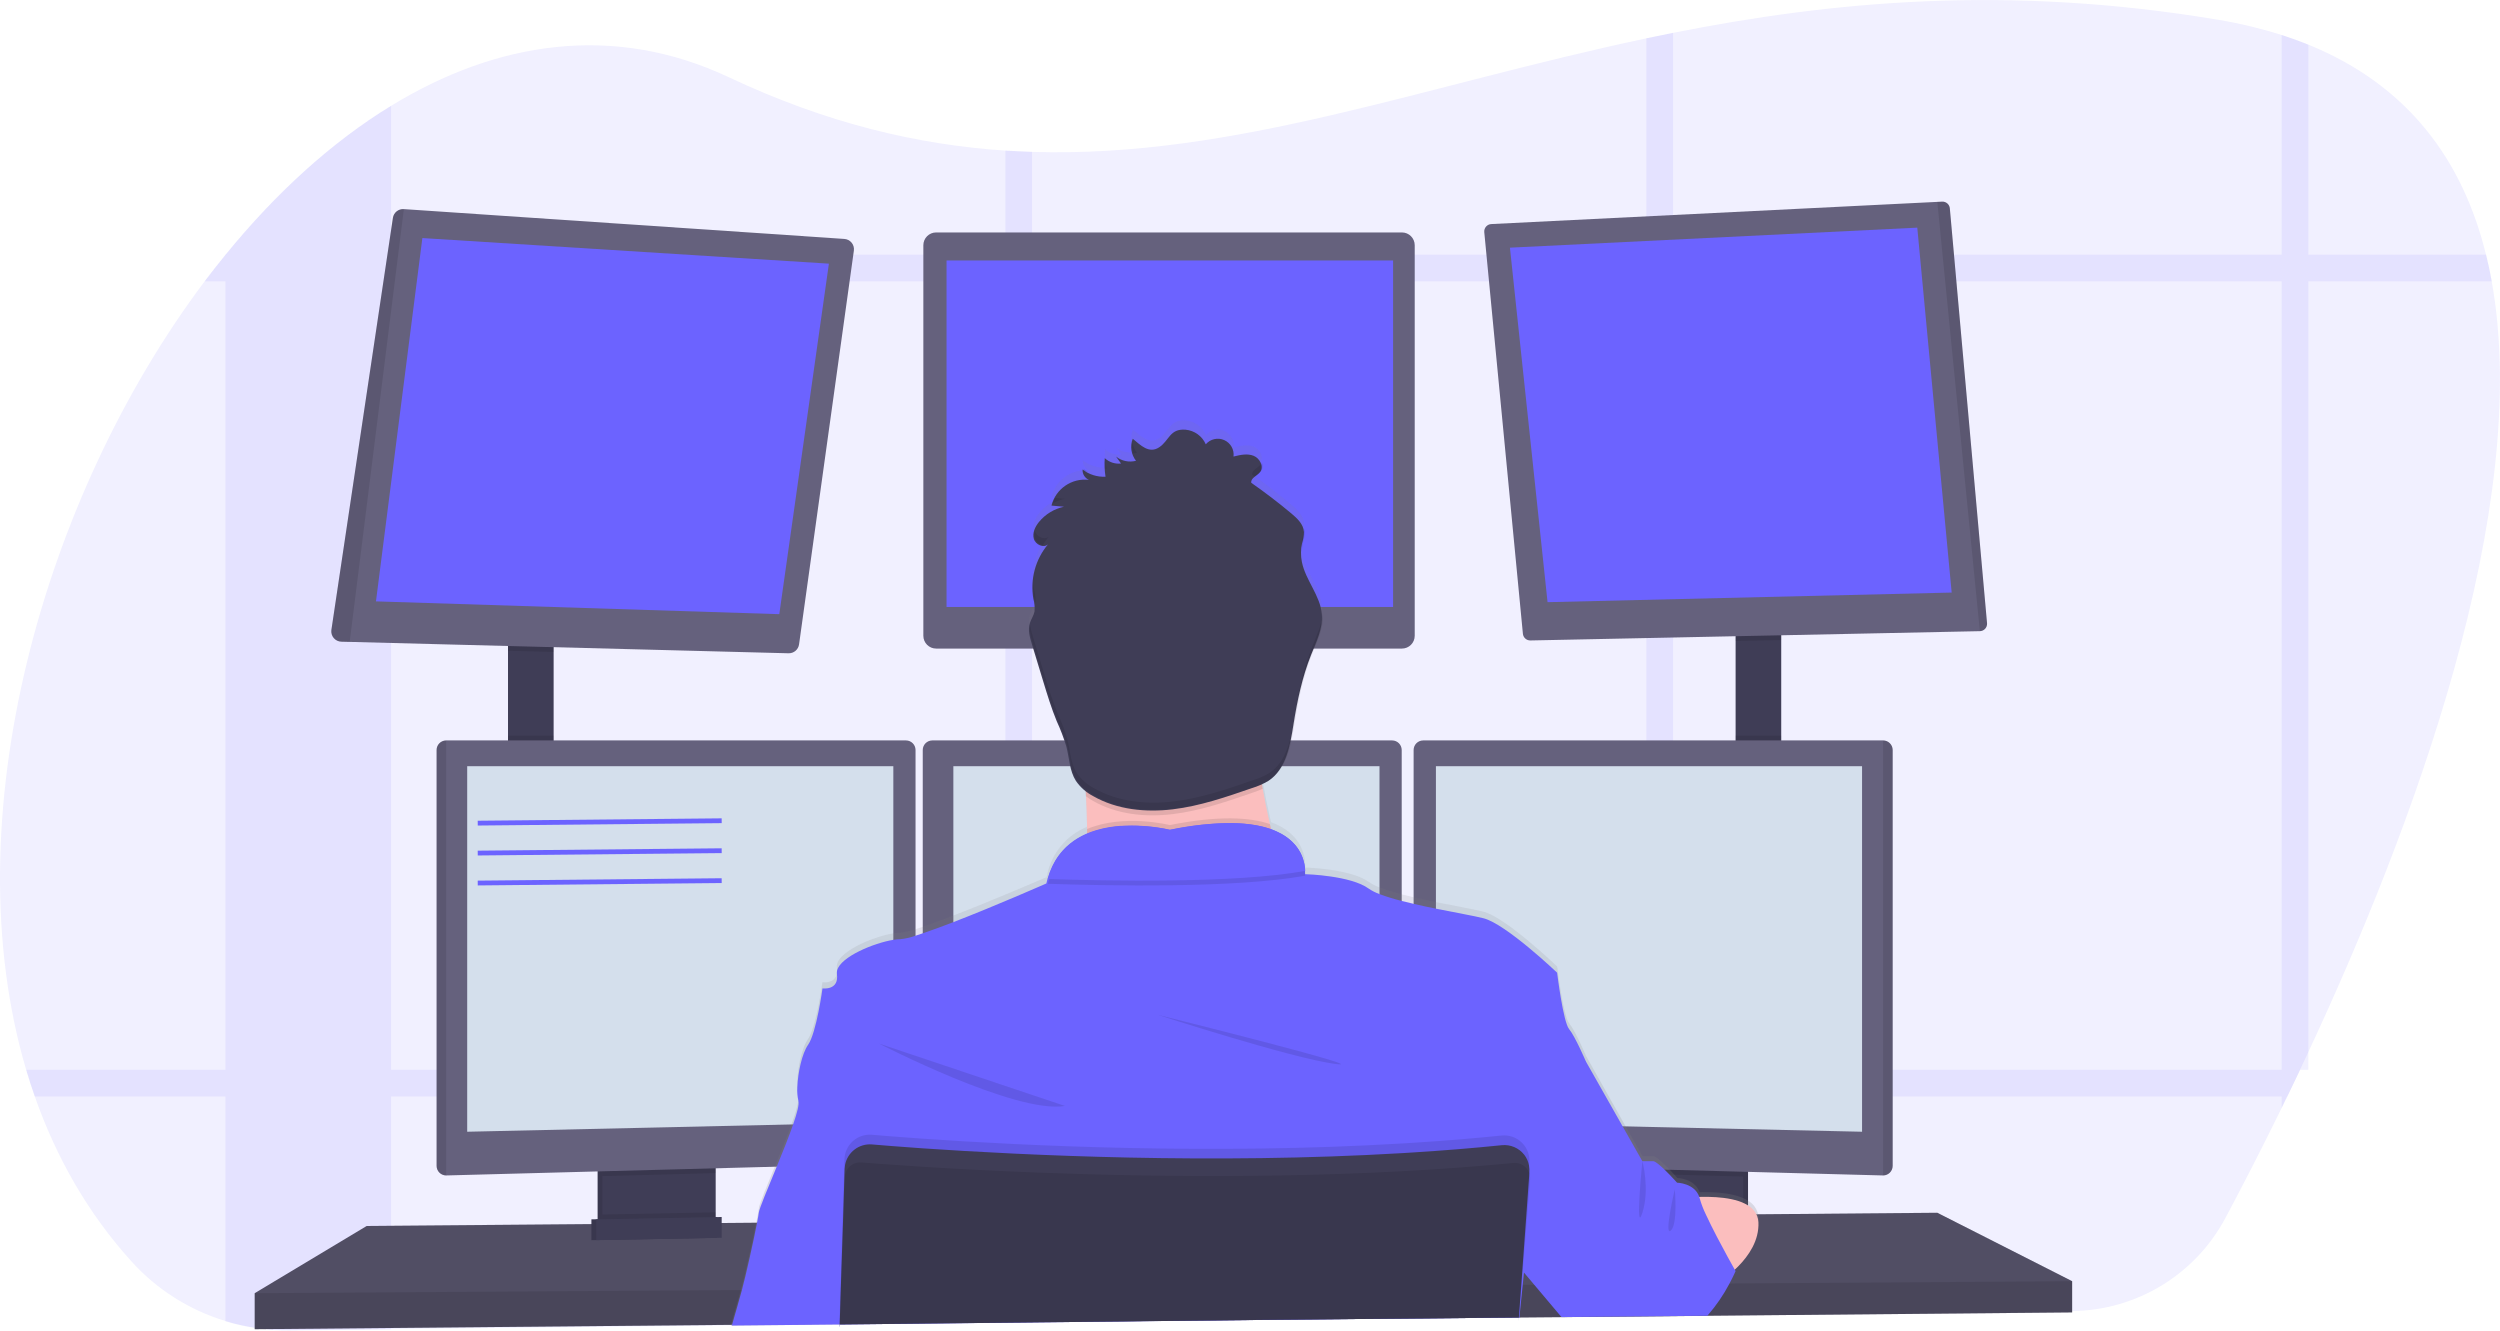
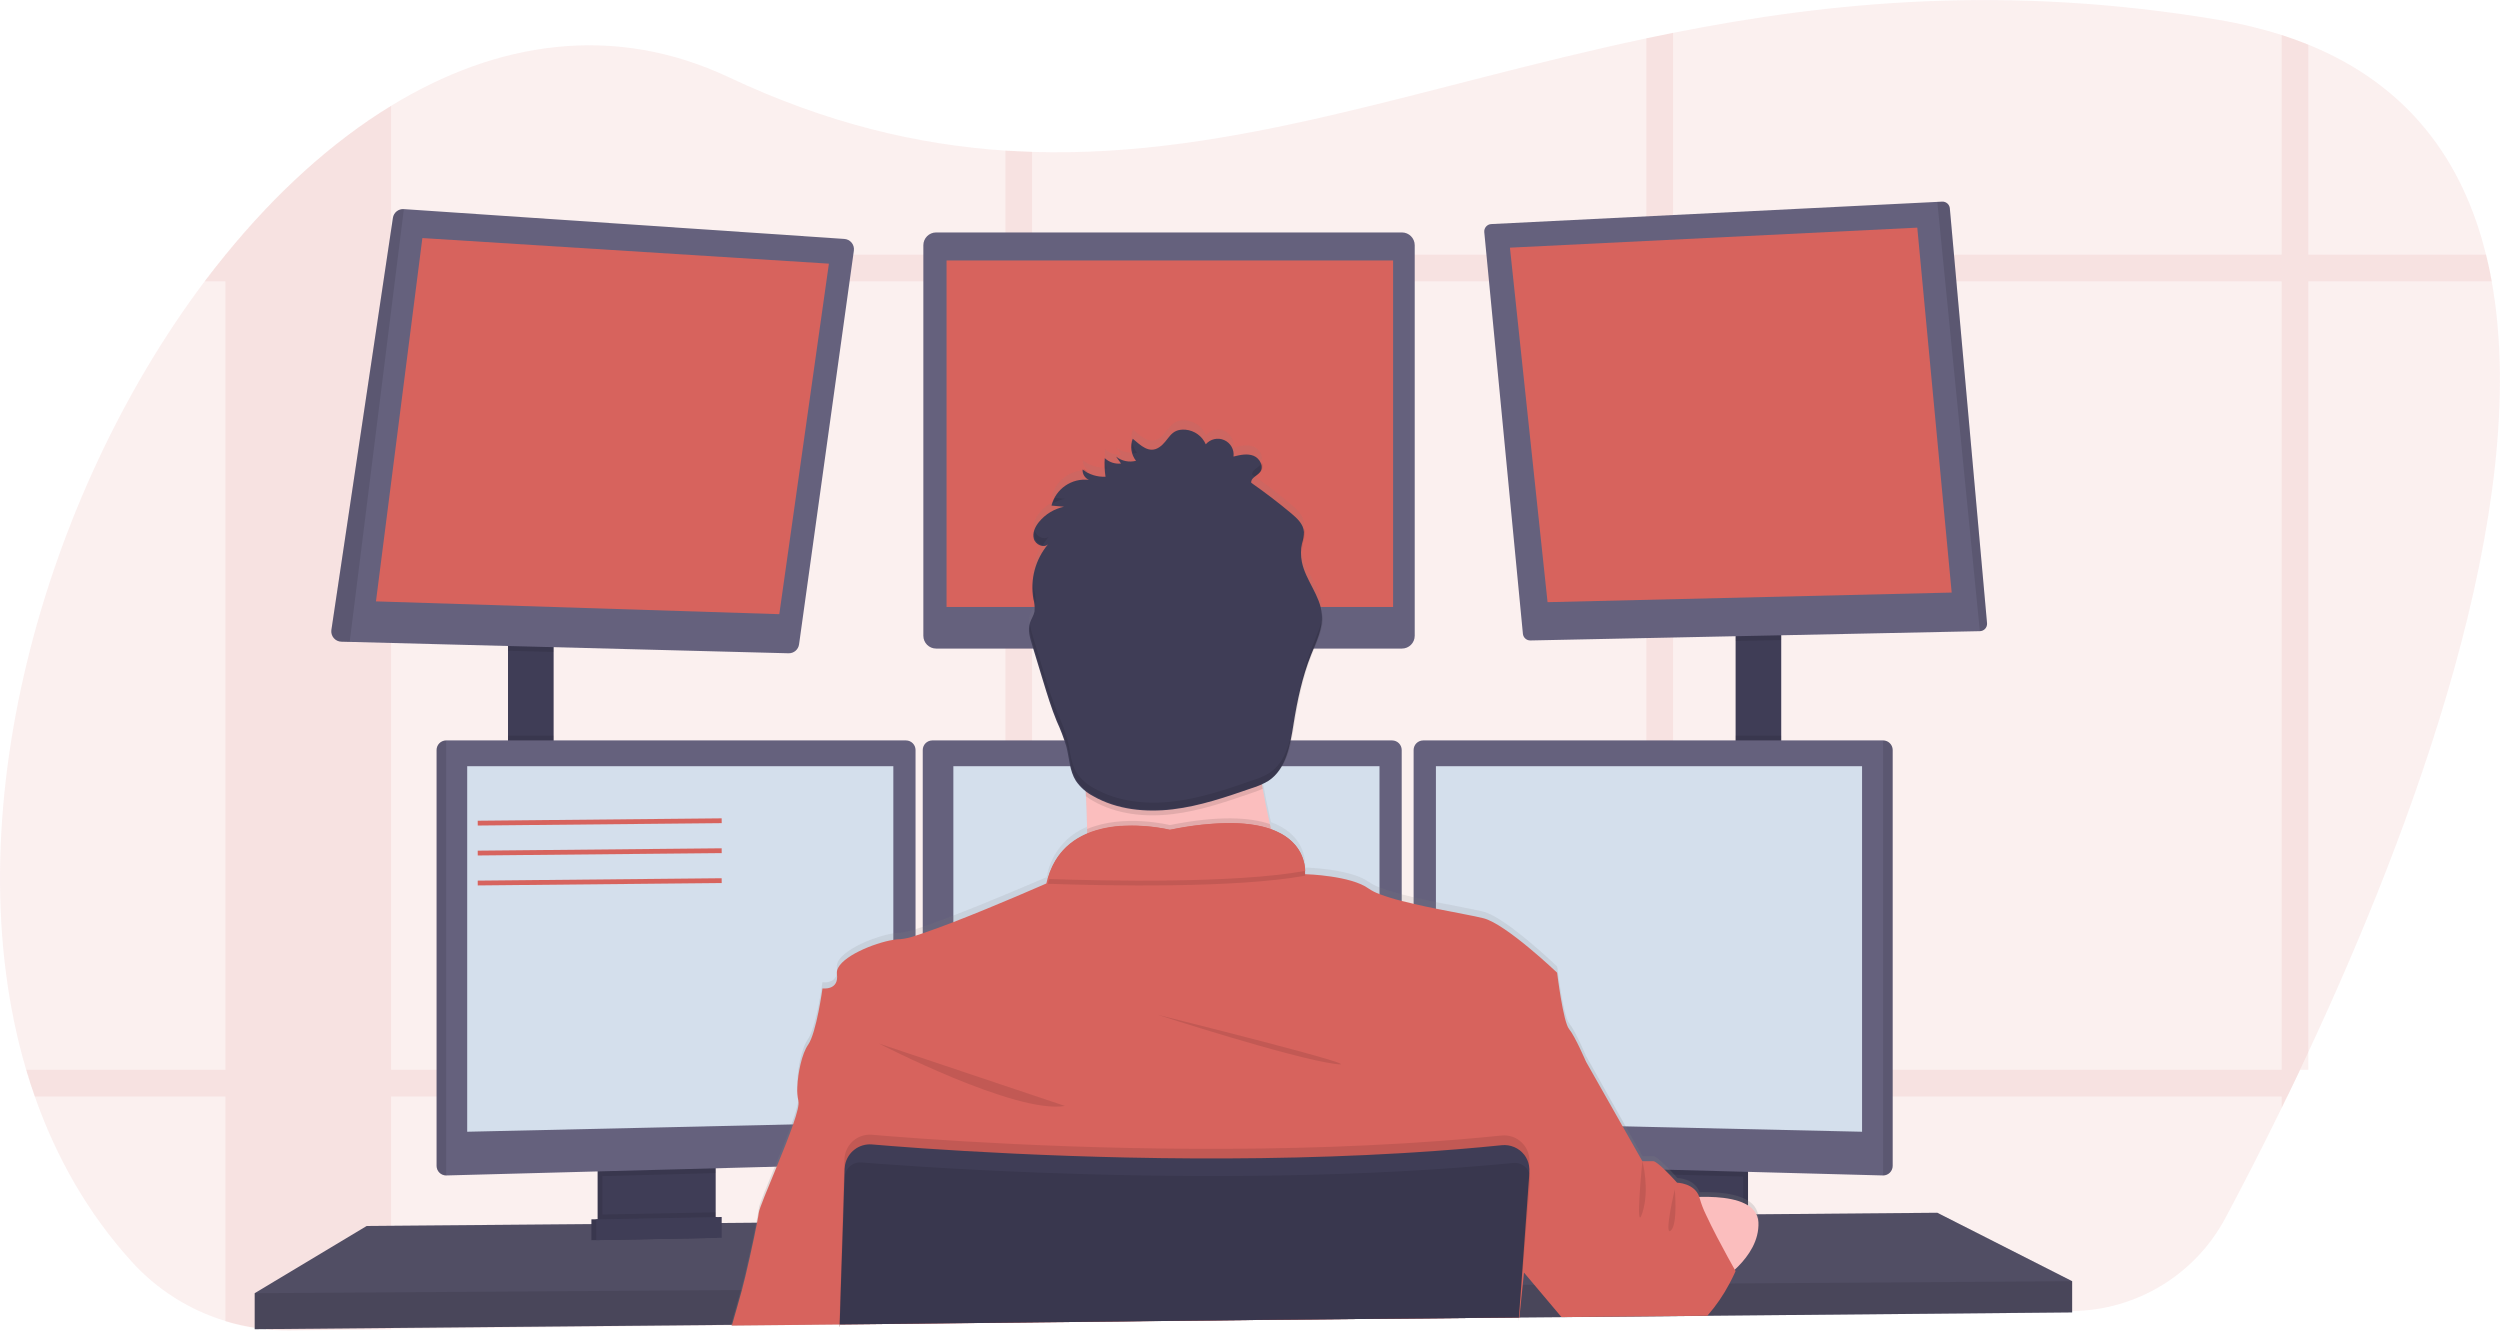
<svg xmlns="http://www.w3.org/2000/svg" id="59725d3d-bdd8-4af0-9b66-49b8d09410bc" data-name="Layer 1" width="1041.32" height="554.17" viewBox="0 0 1041.32 554.17">
  <defs>
    <linearGradient id="dff037aa-d578-4bab-81e7-399360663117" x1="597.75" y1="725.44" x2="597.75" y2="347.69" gradientUnits="userSpaceOnUse">
      <stop offset="0" stop-color="gray" stop-opacity="0.25" />
      <stop offset="0.54" stop-color="gray" stop-opacity="0.12" />
      <stop offset="1" stop-color="gray" stop-opacity="0.1" />
    </linearGradient>
  </defs>
-   <path d="M1040.82,611.12q-1.74,3.75-3.47,7.4-2.7,5.67-5.33,11.12c-.78,1.61-1.56,3.19-2.32,4.77-8.6,17.57-16.63,33.11-23.45,45.89A73.21,73.21,0,0,1,942.44,719l-151.65,1.65h-1.6l-13,.14-11.12.12-34.1.37-1.38,0-17.36.19h-.53l-107,1.16-95.51,1-11.11.12-69,.75H429l-44.75.48h-.48l-141.5,1.53-42.33.46a88.07,88.07,0,0,1-26.67-3.82,86.39,86.39,0,0,1-39.09-24.75C116,678.37,102.75,655,93.85,629.64q-1.93-5.49-3.6-11.12C59.44,514.37,97,380,164.6,290.08q4.25-5.64,8.64-11l.07-.08c20.79-25.52,44.1-46.84,68.93-62,44-26.91,92.75-34.49,140.7-11.9,40.57,19.12,78.45,28.11,115.17,30.55,3.71.24,7.42.42,11.11.53,84.23,2.65,163.17-27.7,255.87-47.29,3.69-.78,7.39-1.55,11.12-2.28,66.13-13.16,139.49-20.1,226.73-5.51a189.09,189.09,0,0,1,26.76,6.4q5.77,1.86,11.12,4c41.64,16.94,64.35,48.24,74,87.46q1.37,5.46,2.37,11.11C1134.3,384.41,1084.19,518.23,1040.82,611.12Z" transform="translate(-79.34 -172.91)" fill="#6c63ff" opacity="0.1" />
+   <path d="M1040.82,611.12q-1.74,3.75-3.47,7.4-2.7,5.67-5.33,11.12c-.78,1.61-1.56,3.19-2.32,4.77-8.6,17.57-16.63,33.11-23.45,45.89A73.21,73.21,0,0,1,942.44,719l-151.65,1.65h-1.6l-13,.14-11.12.12-34.1.37-1.38,0-17.36.19h-.53l-107,1.16-95.51,1-11.11.12-69,.75H429l-44.75.48h-.48l-141.5,1.53-42.33.46a88.07,88.07,0,0,1-26.67-3.82,86.39,86.39,0,0,1-39.09-24.75C116,678.37,102.75,655,93.85,629.64q-1.93-5.49-3.6-11.12C59.44,514.37,97,380,164.6,290.08q4.25-5.64,8.64-11l.07-.08c20.79-25.52,44.1-46.84,68.93-62,44-26.91,92.75-34.49,140.7-11.9,40.57,19.12,78.45,28.11,115.17,30.55,3.71.24,7.42.42,11.11.53,84.23,2.65,163.17-27.7,255.87-47.29,3.69-.78,7.39-1.55,11.12-2.28,66.13-13.16,139.49-20.1,226.73-5.51a189.09,189.09,0,0,1,26.76,6.4q5.77,1.86,11.12,4c41.64,16.94,64.35,48.24,74,87.46q1.37,5.46,2.37,11.11C1134.3,384.41,1084.19,518.23,1040.82,611.12Z" transform="translate(-79.34 -172.91)" fill="#d7635d" opacity="0.1" />
  <g opacity="0.1">
-     <path d="M242.24,217V726.62l-42.33.46a88.07,88.07,0,0,1-26.67-3.82V279h.07C194.1,253.45,217.41,232.13,242.24,217Z" transform="translate(-79.34 -172.91)" fill="#6c63ff" />
-     <path d="M1117.24,290.08H164.6q4.25-5.64,8.64-11V279h941.63Q1116.24,284.43,1117.24,290.08Z" transform="translate(-79.34 -172.91)" fill="#6c63ff" />
-     <path d="M1040.82,191.51v427h-3.47q-2.7,5.67-5.33,11.12c-.78,1.61-1.56,3.19-2.32,4.77V187.47Q1035.47,189.33,1040.82,191.51Z" transform="translate(-79.34 -172.91)" fill="#6c63ff" />
-     <path d="M776.21,186.58V720.83l-11.12.12V188.86C768.78,188.08,772.48,187.31,776.21,186.58Z" transform="translate(-79.34 -172.91)" fill="#6c63ff" />
-     <path d="M509.22,236.15V723.73l-11.11.12V235.62C501.82,235.86,505.53,236,509.22,236.15Z" transform="translate(-79.34 -172.91)" fill="#6c63ff" />
-     <path d="M1037.35,618.52q-2.7,5.67-5.33,11.12H93.85q-1.93-5.49-3.6-11.12Z" transform="translate(-79.34 -172.91)" fill="#6c63ff" />
+     <path d="M242.24,217V726.62l-42.33.46a88.07,88.07,0,0,1-26.67-3.82V279h.07C194.1,253.45,217.41,232.13,242.24,217Z" transform="translate(-79.34 -172.91)" fill="#d7635d" />
+     <path d="M1117.24,290.08H164.6q4.25-5.64,8.64-11V279h941.63Q1116.24,284.43,1117.24,290.08Z" transform="translate(-79.34 -172.91)" fill="#d7635d" />
+     <path d="M1040.82,191.51v427h-3.47q-2.7,5.67-5.33,11.12c-.78,1.61-1.56,3.19-2.32,4.77V187.47Q1035.47,189.33,1040.82,191.51Z" transform="translate(-79.34 -172.91)" fill="#d7635d" />
+     <path d="M776.21,186.58V720.83l-11.12.12V188.86C768.78,188.08,772.48,187.31,776.21,186.58Z" transform="translate(-79.34 -172.91)" fill="#d7635d" />
+     <path d="M509.22,236.15V723.73l-11.11.12V235.62C501.82,235.86,505.53,236,509.22,236.15Z" transform="translate(-79.34 -172.91)" fill="#d7635d" />
+     <path d="M1037.35,618.52q-2.7,5.67-5.33,11.12H93.85q-1.93-5.49-3.6-11.12Z" transform="translate(-79.34 -172.91)" fill="#d7635d" />
  </g>
  <rect x="211.6" y="265.83" width="19" height="57.66" fill="#3f3d56" />
  <rect x="722.93" y="262.83" width="19" height="61" fill="#3f3d56" />
  <polygon points="863.1 533.65 863.1 546.65 711.18 548.05 709.56 548.08 651.82 548.61 650.44 548.63 632.89 548.78 632.37 548.78 525.39 549.77 349.78 551.4 349.63 551.4 304.98 551.82 304.5 551.83 106.1 553.65 106.1 538.65 152.75 510.65 246.35 509.87 248.35 509.86 249.01 509.85 251.01 509.82 295.95 509.45 297.96 509.44 298.6 509.43 300.6 509.42 315.01 509.3 315.39 509.29 350.94 508.99 351.23 508.99 628.63 506.65 635.42 506.6 636.1 506.6 641.28 506.55 678.93 506.24 680.93 506.21 682.78 506.19 683.74 506.19 695.45 506.1 697.77 506.07 700.88 506.05 710.63 505.96 726.1 505.83 728.1 505.81 731.58 505.79 732.23 505.79 806.94 505.15 863.1 533.65" fill="#65617d" />
  <polygon points="863.1 533.65 863.1 546.65 711.18 548.05 709.56 548.08 651.82 548.61 650.44 548.63 632.89 548.78 632.37 548.78 525.39 549.77 349.78 551.4 349.63 551.4 304.98 551.82 304.5 551.83 106.1 553.65 106.1 538.65 152.75 510.65 246.35 509.87 248.35 509.86 249.01 509.85 251.01 509.82 295.95 509.45 297.96 509.44 298.6 509.43 300.6 509.42 315.01 509.3 315.39 509.29 350.94 508.99 351.23 508.99 628.63 506.65 635.42 506.6 636.1 506.6 641.28 506.55 678.93 506.24 680.93 506.21 682.78 506.19 683.74 506.19 695.45 506.1 697.77 506.07 700.88 506.05 710.63 505.96 726.1 505.83 728.1 505.81 731.58 505.79 732.23 505.79 806.94 505.15 863.1 533.65" opacity="0.2" />
  <path d="M375.44,656.57v24.49a6.13,6.13,0,0,1-3.5,5.54,6,6,0,0,1-2.5.6l-34.9.74a6,6,0,0,1-2.7-.57,6.12,6.12,0,0,1-3.57-5.57V656.57Z" transform="translate(-79.34 -172.91)" fill="#3f3d56" />
  <path d="M375.44,656.57v24.49a6.13,6.13,0,0,1-3.5,5.54,6,6,0,0,1-2.5.6l-34.9.74a6,6,0,0,1-2.7-.57,6.12,6.12,0,0,1-3.57-5.57V656.57Z" transform="translate(-79.34 -172.91)" opacity="0.1" />
  <path d="M377.44,656.57v24.49a6.13,6.13,0,0,1-3.5,5.54,6,6,0,0,1-2.5.6l-34.9.74a6,6,0,0,1-2.7-.57,6.12,6.12,0,0,1-3.57-5.57V656.57Z" transform="translate(-79.34 -172.91)" fill="#3f3d56" />
  <rect x="680.93" y="483.66" width="47.17" height="31.5" fill="#3f3d56" />
  <rect x="680.93" y="483.66" width="47.17" height="31.5" opacity="0.1" />
  <rect x="678.93" y="483.66" width="47.17" height="31.5" fill="#3f3d56" />
  <polygon points="230.6 265.82 230.6 271.55 211.6 271.06 211.6 265.82 230.6 265.82" opacity="0.1" />
  <path d="M435,277.31l-22.83,164a4.3,4.3,0,0,1-4.37,3.71L225,440.28l-3.47-.09a4.3,4.3,0,0,1-4.16-4.87L243,263.64a4.3,4.3,0,0,1,4.54-3.63L431,272.43A4.29,4.29,0,0,1,435,277.31Z" transform="translate(-79.34 -172.91)" fill="#65617d" />
-   <polygon points="175.93 99.16 156.6 250.49 324.6 255.82 345.26 109.82 175.93 99.16" fill="#6c63ff" />
+   <polygon points="175.93 99.16 156.6 250.49 324.6 255.82 345.26 109.82 175.93 99.16" fill="#d7635d" />
  <rect x="384.6" y="96.82" width="204.67" height="173.33" rx="5.33" ry="5.33" fill="#65617d" />
-   <rect x="394.26" y="108.49" width="186" height="144.33" fill="#6c63ff" />
+   <rect x="394.26" y="108.49" width="186" height="144.33" fill="#d7635d" />
  <polygon points="741.93 262.82 741.93 266.61 722.93 267 722.93 262.82 741.93 262.82" opacity="0.1" />
  <path d="M907,432.53a3.08,3.08,0,0,1-3,3.28L716.8,439.68a3.08,3.08,0,0,1-3.13-2.79L697.58,269.61a3.08,3.08,0,0,1,2.92-3.37L886.28,257l2-.1a3.07,3.07,0,0,1,3.22,2.8Z" transform="translate(-79.34 -172.91)" fill="#65617d" />
-   <polygon points="628.93 103.16 798.6 94.82 812.93 246.82 644.6 250.82 628.93 103.16" fill="#6c63ff" />
+   <polygon points="628.93 103.16 798.6 94.82 812.93 246.82 644.6 250.82 628.93 103.16" fill="#d7635d" />
  <path d="M907,432.53a3.08,3.08,0,0,1-3,3.28L886.28,257l2-.1a3.07,3.07,0,0,1,3.22,2.8Z" transform="translate(-79.34 -172.91)" opacity="0.1" />
  <path d="M247.57,260,225,440.28l-3.47-.09a4.3,4.3,0,0,1-4.16-4.87L243,263.64A4.3,4.3,0,0,1,247.57,260Z" transform="translate(-79.34 -172.91)" opacity="0.1" />
  <rect x="211.6" y="306.41" width="19" height="17.08" opacity="0.1" />
  <polygon points="298.1 483.65 298.1 488.62 250.93 489.88 250.93 483.65 298.1 483.65" opacity="0.1" />
  <path d="M460.69,485.27v168.2a4,4,0,0,1-3.85,3.95l-191.65,5.1h-.05a4,4,0,0,1-3.95-3.95V485.27a4,4,0,0,1,3.95-3.95h191.6A4,4,0,0,1,460.69,485.27Z" transform="translate(-79.34 -172.91)" fill="#65617d" />
  <path d="M265.19,481.32v181.2h-.05a4,4,0,0,1-3.95-3.95V485.27a4,4,0,0,1,3.95-3.95Z" transform="translate(-79.34 -172.91)" opacity="0.1" />
  <polygon points="194.6 319.15 372.1 319.15 372.1 467.4 194.6 471.4 194.6 319.15" fill="#d4dfec" />
  <rect x="722.93" y="306.41" width="19" height="17.42" opacity="0.1" />
  <polygon points="726.1 483.65 726.1 490.06 678.93 488.8 678.93 483.65 726.1 483.65" opacity="0.1" />
  <path d="M867.69,485.27v173.3a4,4,0,0,1-4,3.95h0L672,657.42a4,4,0,0,1-3.85-3.95V485.27a4,4,0,0,1,3.95-3.95h191.6A4,4,0,0,1,867.69,485.27Z" transform="translate(-79.34 -172.91)" fill="#65617d" />
  <path d="M867.69,485.27v173.3a4,4,0,0,1-4,3.95h0V481.32h0A4,4,0,0,1,867.69,485.27Z" transform="translate(-79.34 -172.91)" opacity="0.1" />
  <polygon points="775.6 319.15 598.1 319.15 598.1 467.4 775.6 471.4 775.6 319.15" fill="#d4dfec" />
  <path d="M663.19,485.27v168.2a4,4,0,0,1-3.85,3.95l-191.65,5.1h0a4,4,0,0,1-4-3.95V485.27a4,4,0,0,1,3.95-3.95h191.6A4,4,0,0,1,663.19,485.27Z" transform="translate(-79.34 -172.91)" fill="#65617d" />
  <polygon points="397.1 319.15 574.6 319.15 574.6 467.4 397.1 471.4 397.1 319.15" fill="#d4dfec" />
  <polygon points="863.1 533.65 863.1 546.65 711.18 548.05 709.56 548.08 651.82 548.61 650.44 548.63 632.89 548.78 632.37 548.78 525.39 549.77 349.78 551.4 349.63 551.4 304.98 551.82 304.5 551.83 106.1 553.65 106.1 538.65 308.61 537.32 309.09 537.32 350.08 537.04 350.27 537.04 633.35 535.17 633.64 535.17 633.81 535.16 634.28 535.16 639.07 535.13 640.53 535.13 715.02 534.63 719.42 534.61 720.4 534.6 863.1 533.65" opacity="0.1" />
  <circle cx="487.26" cy="272.16" r="51.33" fill="#fbbebe" />
  <path d="M383.74,725.09c0-.11.06-.23.1-.35,1-3.59,2.78-9.66,4.11-14.51.17-.6.33-1.19.48-1.75,1.47-5.47,4.33-18.28,5.92-26.27.56-2.81,1-5,1.09-6.1.2-1.69,3.21-8.92,6.62-17.23,2.39-5.84,5-12.22,6.91-17.6a61.38,61.38,0,0,0,2.93-9.85,5.1,5.1,0,0,0,0-2.13,14.69,14.69,0,0,1-.48-3.5v0c-.23-6.2,1.62-16,4.48-20.11,3.5-5,6-23.66,6-23.66s5.18.75,6-3.53a6.15,6.15,0,0,0,.1-1.4,7.41,7.41,0,0,0-.09-1.11c-.89-6.24,14.72-12.88,23.5-14.31a19.67,19.67,0,0,1,3-.28,27.24,27.24,0,0,0,6.25-1.44q1.4-.43,3-1c3.68-1.24,8.08-2.88,12.75-4.68,17.56-6.81,38.82-16,38.82-16,.15-.71.32-1.39.51-2.06a27.71,27.71,0,0,1,16.35-18.93h0c0-.66,0-1.33,0-2,0-3.45-.15-7-.3-10.54,0-.69-.06-1.38-.1-2.07,0-.2,0-.41,0-.61s0-.35,0-.52c0-.7-.07-1.4-.11-2.09l-.18-.14a16.41,16.41,0,0,1-3.9-4.2,15.27,15.27,0,0,1-1.42-3c-1.25-3.39-1.54-7.17-2.38-10.75l-.18-.74a84,84,0,0,0-4-10.58c-2.21-5.42-3.91-11-5.6-16.65q-1.54-5.13-3.11-10.28l-1.58-5.24c-.3-1-.6-2-.83-3v0a13.27,13.27,0,0,1-.26-1.4,0,0,0,0,1,0,0,10,10,0,0,1,.24-4.61,32.09,32.09,0,0,1,1.32-3,7.87,7.87,0,0,0,.5-1.38v0a3,3,0,0,0,.08-.32,5.65,5.65,0,0,0,.11-1.08,18.46,18.46,0,0,0-.52-3.89.07.07,0,0,1,0-.05,2.56,2.56,0,0,0-.05-.27,25.48,25.48,0,0,1-.36-3,28.45,28.45,0,0,1,3.47-15.57l.19-.36a25.22,25.22,0,0,1,1.84-2.78h0c.31-.42.63-.82,1-1.22-1.4,1.34-3.7.75-5-.69a3.61,3.61,0,0,1-.55-.75,3.81,3.81,0,0,1-.23-.45c-.05-.12-.09-.25-.13-.38-.7-2.45.52-5.06,2.12-7.05a18.49,18.49,0,0,1,5.74-4.7h0a3.84,3.84,0,0,1,.4-.21,17.12,17.12,0,0,1,2.64-1.06h0a15.06,15.06,0,0,1,1.63-.44l-3.71-.34-1.5-.14a14.49,14.49,0,0,1,13-10.91h1.08a11.73,11.73,0,0,1,1.57.13,4.44,4.44,0,0,1-2.65-4.33,14.41,14.41,0,0,0,9.19,3.06h.38a30,30,0,0,1-.34-3.27h0a0,0,0,0,1,0,0,0,0,0,0,1,0,0,33.19,33.19,0,0,1,0-4.46,8.44,8.44,0,0,0,6.78,2.26l-2.08-2.9a9.49,9.49,0,0,0,6.56,2.05l.48-.05a7,7,0,0,0,1.19-.23l.09,0c-.19-.24-.36-.49-.53-.75l-.06-.12a9.67,9.67,0,0,1-1-2.09,6.59,6.59,0,0,1-.24-.87h0a8.75,8.75,0,0,1,.45-5.45c3.23,2.7,6.77,6.39,11,3.6s4.37-7.91,11-7.39a10.2,10.2,0,0,1,8.41,6.12,6.75,6.75,0,0,1,7.67-1.75,6.85,6.85,0,0,1,3.88,6.89c2.75-.69,5.71-1.37,8.35-.33s4.34,4.41,2.84,6.66a1.43,1.43,0,0,1-.14.2c-1.23,1.59-3.95,2.46-3.66,4.46l.42.3,1.3.94a.05.05,0,0,1,0,0q7.65,5.52,14.9,11.6c2.48,2.08,5.12,4.58,5.29,7.83a8.64,8.64,0,0,1-.24,2.37h0c-.16.78-.38,1.56-.55,2.34a19.51,19.51,0,0,0-.34,6.05h0c.07.59.16,1.17.27,1.76,1.53,7.73,7.71,14.11,8.32,22l0,.56a17.78,17.78,0,0,1-.07,2.53c-.46,4.8-2.68,9.41-4.48,14-.11.28-.22.56-.32.84-3.47,9-5.47,18.59-7,28.16a100.26,100.26,0,0,1-2,10.09A26.73,26.73,0,0,1,611,492.07a16.22,16.22,0,0,1-3.36,3,18.67,18.67,0,0,1-2.65,1.41s0,0,0,.06c.11.61.2,1.22.31,1.83.06.32.11.64.17,1h0a.14.14,0,0,0,0,.06c.84,4.73,1.8,9.36,2.81,13.76l.51,2.19c12.6,4.55,14.09,13.87,14.18,17.44a9.64,9.64,0,0,1,0,1.43s19,.5,26.5,6a20.34,20.34,0,0,0,4.51,2.3,83,83,0,0,0,9.25,2.89c1.61.42,3.29.83,5,1.23,3,.69,6.18,1.36,9.25,2,8.19,1.65,15.9,3,19.81,4,9.33,2.36,30.67,22.82,30.67,22.82s2.5,20.64,5,23.65,7,13.59,7,13.59l16.54,29.41,7,12.37h4.5c.62,0,1.84.88,3.21,2.1,1.19,1.06,2.51,2.38,3.67,3.58l1.92,2.05,1.2,1.33s7.27.18,9.24,5.93c5.92-.17,13.19.22,18.28,2.5a14.14,14.14,0,0,1,2,1.08,8.68,8.68,0,0,1,4.13,5.66,8.34,8.34,0,0,1,.18,1.44c0,.57,0,1.14,0,1.7-.36,7.57-5.29,13.87-9.82,18.11l.32.57s-.15.36-.44,1c-.08.19-.18.4-.29.64h0c-.59,1.26-1.53,3.15-2.76,5.36a63.31,63.31,0,0,1-9.57,13.17l-.29.3-57.74.53-.17-.2L719.87,708l-5.57-6.64-.17-.21-.16,1.59-.54,5.3-1.3,12.81-.07.64,0,.17-.15,1.48.11-1.48h-.29l-107,1L429.11,724.6l0,.84h-.14l0-.84-44.75.48Z" transform="translate(-79.34 -172.91)" fill="url(#dff037aa-d578-4bab-81e7-399360663117)" />
  <path d="M617.94,550.07s-99.5,12-90,0c3.44-4.34,4.39-17.2,4.2-31.85-.06-4.45-.22-9.06-.45-13.65-1.1-22-3.75-43.5-3.75-43.5s87-41,77-8.5c-4,13.13-2.69,31.57.35,48.88.89,5.05,1.92,10,3,14.7A344.67,344.67,0,0,0,617.94,550.07Z" transform="translate(-79.34 -172.91)" fill="#fbbebe" />
  <path d="M617.94,550.07s-99.5,12-90,0c3.44-4.34,4.39-17.2,4.2-31.85,15.17-6.48,34.47-1.65,34.47-1.65,20.32-4.05,33.35-3.26,41.68-.42A344.67,344.67,0,0,0,617.94,550.07Z" transform="translate(-79.34 -172.91)" opacity="0.1" />
-   <path d="M429.08,725.44l0-.84,175.62-1.91,107-1H712l-.11,1.48.15-1.48h.19l0-.17,1.37-13.45.52-5.09.16-1.59.14-1.33,6.18-20.61,6.18-20.58,5.2-17.33,7.94-26.48s-4.5-10.5-7-13.5-5-23.5-5-23.5-21.34-20.33-30.67-22.67c-3.91-1-11.63-2.33-19.83-4-3.07-.62-6.22-1.28-9.25-2-1.71-.39-3.39-.8-5-1.21a87.91,87.91,0,0,1-9.25-2.86,20.7,20.7,0,0,1-4.5-2.29c-7.35-5.39-25.77-6-26.48-6h0a.42.42,0,0,1,0-.07v-.09a10.26,10.26,0,0,0,0-1.26c0-.4,0-.87-.09-1.4,0-.16,0-.33-.07-.5-.05-.36-.11-.74-.2-1.14a5,5,0,0,0-.12-.53,17.21,17.21,0,0,0-1.25-3.49c-.07-.16-.16-.33-.24-.49a18.25,18.25,0,0,0-1.7-2.63c-.13-.17-.27-.35-.42-.52a19.58,19.58,0,0,0-2.72-2.64c-.27-.21-.55-.43-.84-.63a4.67,4.67,0,0,0-.51-.36l-.89-.58-.83-.48c-.73-.4-1.5-.79-2.34-1.16-.26-.12-.54-.23-.82-.34s-.72-.28-1.09-.42l-.06,0L608,518c-.57-.19-1.15-.36-1.76-.53l-.93-.24-1-.23-1-.21c-1-.2-2.07-.38-3.19-.52l-1.14-.14-1.17-.12-1.21-.1-1.72-.1-2-.07a124.68,124.68,0,0,0-26.24,2.79,72.27,72.27,0,0,0-18.26-1.68l-.87,0-1,.06-.64,0-1.29.12c-.43,0-.87.09-1.3.15s-.88.11-1.31.18l-.66.11c-.65.11-1.31.23-2,.37q-.33.06-.66.15c-.87.19-1.74.42-2.6.68-.43.12-.86.26-1.29.41-.22.06-.43.14-.64.22l-.64.23-.63.25-.75.3c-.38.16-.75.33-1.12.51-.21.09-.42.19-.62.3s-.41.2-.6.31a27.75,27.75,0,0,0-6.21,4.38l-.51.49-.5.51c-.17.17-.33.35-.49.53a23.82,23.82,0,0,0-1.82,2.25c-.16.21-.31.42-.46.64a26.69,26.69,0,0,0-1.72,2.92c-.13.24-.25.49-.37.73a32.7,32.7,0,0,0-2,5.25q-.28,1-.51,2S494,550.24,476.44,557c-4.67,1.8-9.07,3.43-12.75,4.66-1.07.36-2.07.69-3,1a26.7,26.7,0,0,1-6.25,1.44,19.67,19.67,0,0,0-3,.28c-8.07,1.31-21.9,7-23.41,12.71a3.69,3.69,0,0,0-.1,1.4s0,.07,0,.11c1,7-6,6-6,6s-2.5,18.5-6,23.5c-2.53,3.6-4.26,11.63-4.48,17.69v0a19.61,19.61,0,0,0,.44,5.63c0,.05,0,.1,0,.14.4,1.34-.56,5-2.19,9.69-1.77,5.15-4.35,11.55-6.83,17.59-3.74,9.12-7.26,17.4-7.48,19.22-.09.81-.35,2.26-.71,4.13-1.46,7.62-4.7,22.13-6.3,28-1.19,4.38-2.92,10.38-4.11,14.5,0,.12-.07.24-.1.35L429,724.6l0,.84h.14Z" transform="translate(-79.34 -172.91)" fill="#6c63ff" />
+   <path d="M429.08,725.44l0-.84,175.62-1.91,107-1H712l-.11,1.48.15-1.48h.19l0-.17,1.37-13.45.52-5.09.16-1.59.14-1.33,6.18-20.61,6.18-20.58,5.2-17.33,7.94-26.48s-4.5-10.5-7-13.5-5-23.5-5-23.5-21.34-20.33-30.67-22.67c-3.91-1-11.63-2.33-19.83-4-3.07-.62-6.22-1.28-9.25-2-1.71-.39-3.39-.8-5-1.21a87.91,87.91,0,0,1-9.25-2.86,20.7,20.7,0,0,1-4.5-2.29c-7.35-5.39-25.77-6-26.48-6h0a.42.42,0,0,1,0-.07v-.09a10.26,10.26,0,0,0,0-1.26c0-.4,0-.87-.09-1.4,0-.16,0-.33-.07-.5-.05-.36-.11-.74-.2-1.14a5,5,0,0,0-.12-.53,17.21,17.21,0,0,0-1.25-3.49c-.07-.16-.16-.33-.24-.49a18.25,18.25,0,0,0-1.7-2.63c-.13-.17-.27-.35-.42-.52a19.58,19.58,0,0,0-2.72-2.64c-.27-.21-.55-.43-.84-.63a4.67,4.67,0,0,0-.51-.36l-.89-.58-.83-.48c-.73-.4-1.5-.79-2.34-1.16-.26-.12-.54-.23-.82-.34s-.72-.28-1.09-.42l-.06,0L608,518c-.57-.19-1.15-.36-1.76-.53l-.93-.24-1-.23-1-.21c-1-.2-2.07-.38-3.19-.52l-1.14-.14-1.17-.12-1.21-.1-1.72-.1-2-.07a124.68,124.68,0,0,0-26.24,2.79,72.27,72.27,0,0,0-18.26-1.68l-.87,0-1,.06-.64,0-1.29.12c-.43,0-.87.09-1.3.15s-.88.11-1.31.18l-.66.11c-.65.11-1.31.23-2,.37q-.33.06-.66.15c-.87.19-1.74.42-2.6.68-.43.12-.86.26-1.29.41-.22.06-.43.14-.64.22l-.64.23-.63.25-.75.3c-.38.16-.75.33-1.12.51-.21.09-.42.19-.62.3s-.41.2-.6.31a27.75,27.75,0,0,0-6.21,4.38l-.51.49-.5.51c-.17.17-.33.35-.49.53a23.82,23.82,0,0,0-1.82,2.25c-.16.21-.31.42-.46.64a26.69,26.69,0,0,0-1.72,2.92c-.13.24-.25.49-.37.73a32.7,32.7,0,0,0-2,5.25q-.28,1-.51,2S494,550.24,476.44,557c-4.67,1.8-9.07,3.43-12.75,4.66-1.07.36-2.07.69-3,1a26.7,26.7,0,0,1-6.25,1.44,19.67,19.67,0,0,0-3,.28c-8.07,1.31-21.9,7-23.41,12.71a3.69,3.69,0,0,0-.1,1.4s0,.07,0,.11c1,7-6,6-6,6s-2.5,18.5-6,23.5c-2.53,3.6-4.26,11.63-4.48,17.69v0a19.61,19.61,0,0,0,.44,5.63c0,.05,0,.1,0,.14.4,1.34-.56,5-2.19,9.69-1.77,5.15-4.35,11.55-6.83,17.59-3.74,9.12-7.26,17.4-7.48,19.22-.09.81-.35,2.26-.71,4.13-1.46,7.62-4.7,22.13-6.3,28-1.19,4.38-2.92,10.38-4.11,14.5,0,.12-.07.24-.1.35L429,724.6l0,.84h.14Z" transform="translate(-79.34 -172.91)" fill="#d7635d" />
  <path d="M445.44,607.57s57,29.5,77.5,26Z" transform="translate(-79.34 -172.91)" opacity="0.1" />
  <path d="M561.44,595.57s55.5,18,74,20.5S561.44,595.57,561.44,595.57Z" transform="translate(-79.34 -172.91)" opacity="0.1" />
  <path d="M623,537.65c-29,5.34-83.6,4.19-107.2,3.38,8.65-31,50.83-20.46,50.83-20.46C618.84,510.15,622.84,531.77,623,537.65Z" transform="translate(-79.34 -172.91)" opacity="0.1" />
-   <path d="M623,535.65c-29,5.34-83.6,4.19-107.2,3.38,8.65-31,50.83-20.46,50.83-20.46C618.84,508.15,622.84,529.77,623,535.65Z" transform="translate(-79.34 -172.91)" fill="#6c63ff" />
+   <path d="M623,535.65c-29,5.34-83.6,4.19-107.2,3.38,8.65-31,50.83-20.46,50.83-20.46C618.84,508.15,622.84,529.77,623,535.65Z" transform="translate(-79.34 -172.91)" fill="#d7635d" />
  <path d="M776.94,672.32s34.16-5.25,34.83,9.75-17.42,25.48-17.42,25.48Z" transform="translate(-79.34 -172.91)" fill="#fbbebe" />
  <path d="M605.29,501.45a47,47,0,0,1-4.5,1.74c-10.78,3.72-21.65,7.47-33,8.83s-23.26.16-33.16-5.5a28.77,28.77,0,0,1-3-1.95c-1.1-22-3.75-43.5-3.75-43.5s87-41,77-8.5C600.9,465.7,602.25,484.14,605.29,501.45Z" transform="translate(-79.34 -172.91)" opacity="0.1" />
  <path d="M552.52,364.84a9.47,9.47,0,0,1-8.32-1.75l2.08,2.89a8.47,8.47,0,0,1-6.78-2.25,34.08,34.08,0,0,0,.32,7.75,14.52,14.52,0,0,1-9.56-3,4.42,4.42,0,0,0,2.64,4.31,14.34,14.34,0,0,0-15.6,10.71l5.22.48a18.47,18.47,0,0,0-10.44,6.37c-1.6,2-2.82,4.56-2.12,7s4.08,4,5.92,2.26a27.94,27.94,0,0,0-6.1,22.79,14.47,14.47,0,0,1,.46,5.26c-.33,1.65-1.37,3.08-1.89,4.69-1,2.92-.05,6.09.84,9l4.69,15.42c1.7,5.57,3.39,11.15,5.61,16.54a82.08,82.08,0,0,1,4,10.51c1.26,4.84,1.31,10.14,4,14.37a19.93,19.93,0,0,0,7.18,6.33c9.89,5.66,21.84,6.86,33.16,5.5s22.18-5.11,32.95-8.83a31,31,0,0,0,6.84-3c7.45-4.88,9.11-14.86,10.5-23.65,1.55-9.8,3.62-19.58,7.29-28.8,2.18-5.49,5-11.06,4.52-16.94-.61-7.81-6.79-14.14-8.32-21.82a19,19,0,0,1,.07-7.77,17.66,17.66,0,0,0,.79-4.7c-.17-3.22-2.81-5.7-5.29-7.77Q609.11,380,600.52,374c-.29-2,2.43-2.86,3.66-4.44,1.74-2.23-.06-5.77-2.7-6.81s-5.6-.36-8.35.33a6.59,6.59,0,0,0-11.55-5.11,10.2,10.2,0,0,0-8.42-6.08c-6.63-.52-6.76,4.55-11,7.34s-7.74-.89-11-3.57A9.28,9.28,0,0,0,552.52,364.84Z" transform="translate(-79.34 -172.91)" fill="#3f3d56" />
-   <path d="M802.27,702.32s-.89,2.12-2.53,5.19a69,69,0,0,1-9,13.17l-.27.29-1.62,0-57.74.53-1.38,0-.17-.2-11.2-13.29L714.14,703l-.17-.21-.36-.42-.2-.24-.26-.31-8.21-9.74,3-12.5,5.11-21.06.13-.51,1-4,.71-3,2.38-9.78,8.16-33.65,14.5,7.5,15.29,27,8.21,14.5h4.5c.85,0,2.8,1.64,4.76,3.53.7.67,1.4,1.38,2,2,1.78,1.84,3.19,3.42,3.19,3.42s7.29.16,9.25,5.9a7,7,0,0,1,.25.85,40.3,40.3,0,0,0,2.53,6.56c1.29,2.81,2.91,6,4.55,9.19,3.05,5.85,6.15,11.42,7.29,13.44l.14.25Z" transform="translate(-79.34 -172.91)" fill="#6c63ff" />
+   <path d="M802.27,702.32s-.89,2.12-2.53,5.19a69,69,0,0,1-9,13.17l-.27.29-1.62,0-57.74.53-1.38,0-.17-.2-11.2-13.29L714.14,703l-.17-.21-.36-.42-.2-.24-.26-.31-8.21-9.74,3-12.5,5.11-21.06.13-.51,1-4,.71-3,2.38-9.78,8.16-33.65,14.5,7.5,15.29,27,8.21,14.5h4.5c.85,0,2.8,1.64,4.76,3.53.7.67,1.4,1.38,2,2,1.78,1.84,3.19,3.42,3.19,3.42s7.29.16,9.25,5.9a7,7,0,0,1,.25.85,40.3,40.3,0,0,0,2.53,6.56c1.29,2.81,2.91,6,4.55,9.19,3.05,5.85,6.15,11.42,7.29,13.44l.14.25Z" transform="translate(-79.34 -172.91)" fill="#d7635d" />
  <path d="M716.37,657.17l-.1,1.43v.1l-.17,2.3-1.33,18.51-1.61,22.3-.46,6.28-1,13.44v.17l-107,1L429.11,724.6l0,.84h-.14l0-.84v-.28l.45-14.36.86-28.06.74-23.79.07-2.37a10.53,10.53,0,0,1,11.42-10.17c4.72.4,10.85.89,18.18,1.41l3,.22c42.33,2.94,120.56,6.74,199.5,2,1.66-.09,3.33-.19,5-.31,12.24-.77,24.47-1.76,36.58-3a10.53,10.53,0,0,1,11.6,11.23Z" transform="translate(-79.34 -172.91)" opacity="0.1" />
  <path d="M429.08,725.44l0-.84,175.62-1.91,107-1H712v-.17l1-13.44.43-6,1.64-22.61,1.29-17.9,0-.44a10.62,10.62,0,0,0-.11-2.47.3.3,0,0,0,0-.1,10.39,10.39,0,0,0-2-4.64,10.54,10.54,0,0,0-9.42-4c-12.11,1.24-24.34,2.23-36.58,3-1.67.12-3.34.22-5,.31-78.94,4.69-157.17.89-199.5-2l-3-.22c-7.33-.52-13.46-1-18.18-1.41a10.54,10.54,0,0,0-11.24,8.53,11,11,0,0,0-.18,1.64l-.68,22.16L429.54,710l-.44,14.36v.28l0,.84Z" transform="translate(-79.34 -172.91)" fill="#3f3d56" />
  <path d="M716.67,664.18l-1.23,15.33-1.83,22.85-.46,5.72-1,12.81-.06.64v.17h0l-.15,1.48.11-1.48h-.29l-107,1L429.11,724.6v-.28l.49-14.36,1-28.06.64-18.65A6.36,6.36,0,0,1,434.3,658a6.25,6.25,0,0,1,3.78-.9c2.1.17,4.68.37,7.69.59,4.89.36,10.92.78,17.94,1.22,13,.82,29.31,1.7,48,2.42,52,2,122.2,2.67,188.88-3.17,3-.26,6.1-.55,9.13-.84a6.26,6.26,0,0,1,3.48.66,5.16,5.16,0,0,1,.86.54,6.14,6.14,0,0,1,2,2.46,3.56,3.56,0,0,1,.25.61A6.28,6.28,0,0,1,716.67,664.18Z" transform="translate(-79.34 -172.91)" opacity="0.1" />
  <path d="M377.44,677.87v3.19a6.13,6.13,0,0,1-3.5,5.54l-40.1.77a6.12,6.12,0,0,1-3.57-5.57v-3Z" transform="translate(-79.34 -172.91)" opacity="0.1" />
  <polygon points="298.6 515.57 246.35 516.57 246.35 507.9 298.6 506.9 298.6 515.57" fill="#3f3d56" />
  <polygon points="298.6 515.57 246.35 516.57 246.35 507.9 298.6 506.9 298.6 515.57" opacity="0.1" />
  <polygon points="300.6 515.57 248.35 516.57 248.35 507.9 300.6 506.9 300.6 515.57" fill="#3f3d56" />
  <g opacity="0.1">
    <path d="M552.93,361.56a9.75,9.75,0,0,1-1.89-4.34,9.49,9.49,0,0,0,.42,4.6A9,9,0,0,0,552.93,361.56Z" transform="translate(-79.34 -172.91)" />
    <path d="M540.23,368.2a35.12,35.12,0,0,1-.37-3.7c0,1.23,0,2.47,0,3.71Z" transform="translate(-79.34 -172.91)" />
    <path d="M621.73,401.57a18.34,18.34,0,0,1,.36-2.65,18,18,0,0,0,.8-4.69,6.16,6.16,0,0,0-.16-1.06c-.17.92-.44,1.84-.64,2.75A19.14,19.14,0,0,0,621.73,401.57Z" transform="translate(-79.34 -172.91)" />
    <path d="M600.93,370.67l1.09.79a19.71,19.71,0,0,0,2.57-2.22,3.67,3.67,0,0,0,.38-3.64,3,3,0,0,1-.38.64C603.36,367.82,600.64,368.69,600.93,370.67Z" transform="translate(-79.34 -172.91)" />
    <path d="M518.76,380.29a12.32,12.32,0,0,0-.87,2.28,18.16,18.16,0,0,1,5-1.89Z" transform="translate(-79.34 -172.91)" />
    <path d="M532.55,369.41a14.83,14.83,0,0,1-1.88-1.23,4.25,4.25,0,0,0,.09,1.18A11.86,11.86,0,0,1,532.55,369.41Z" transform="translate(-79.34 -172.91)" />
    <path d="M630.32,428.33c-.41,4.85-2.67,9.52-4.5,14.12-3.67,9.22-5.74,19-7.29,28.81-1.39,8.79-3,18.77-10.5,23.64a30,30,0,0,1-6.83,3c-10.78,3.73-21.65,7.47-33,8.83s-23.26.17-33.16-5.49a20,20,0,0,1-7.18-6.33c-2.67-4.23-2.72-9.53-4-14.37a82.21,82.21,0,0,0-4-10.52c-2.21-5.38-3.91-11-5.6-16.53q-2.35-7.71-4.69-15.43a28.81,28.81,0,0,1-1.14-4.75c-.39,2.56.37,5.24,1.14,7.75q2.34,7.73,4.69,15.43c1.69,5.57,3.39,11.15,5.6,16.53a82.21,82.21,0,0,1,4,10.52c1.26,4.84,1.31,10.14,4,14.37a20,20,0,0,0,7.18,6.33c9.9,5.66,21.84,6.85,33.16,5.49s22.18-5.1,33-8.83a30,30,0,0,0,6.83-3c7.45-4.87,9.11-14.85,10.5-23.64,1.55-9.81,3.62-19.59,7.29-28.81,2.18-5.48,5-11.05,4.52-16.94C630.34,428.45,630.32,428.39,630.32,428.33Z" transform="translate(-79.34 -172.91)" />
    <path d="M510.63,424.46s0-.07,0-.11a14,14,0,0,0-.46-5.25,26.59,26.59,0,0,1-.39-3.32,27.35,27.35,0,0,0,.39,6.32C510.33,422.88,510.51,423.67,510.63,424.46Z" transform="translate(-79.34 -172.91)" />
    <path d="M513.68,400a27.74,27.74,0,0,1,2.61-3.67c-1.83,1.75-5.21.19-5.92-2.24a5.83,5.83,0,0,0,0,3A4.39,4.39,0,0,0,513.68,400Z" transform="translate(-79.34 -172.91)" />
  </g>
  <path d="M763.44,656.57s3.17,11.5,0,21.5S763.44,656.57,763.44,656.57Z" transform="translate(-79.34 -172.91)" opacity="0.1" />
  <path d="M776.94,668.3s1.33,14.6-1.67,17.19S776.94,668.3,776.94,668.3Z" transform="translate(-79.34 -172.91)" opacity="0.1" />
-   <line x1="198.99" y1="342.86" x2="300.6" y2="341.86" fill="none" stroke="#6c63ff" stroke-miterlimit="10" stroke-width="2" />
-   <line x1="198.99" y1="355.33" x2="300.6" y2="354.34" fill="none" stroke="#6c63ff" stroke-miterlimit="10" stroke-width="2" />
-   <line x1="198.99" y1="367.81" x2="300.6" y2="366.81" fill="none" stroke="#6c63ff" stroke-miterlimit="10" stroke-width="2" />
+   <line x1="198.99" y1="342.86" x2="300.6" y2="341.86" fill="none" stroke="#d7635d" stroke-miterlimit="10" stroke-width="2" />
+   <line x1="198.99" y1="355.33" x2="300.6" y2="354.34" fill="none" stroke="#d7635d" stroke-miterlimit="10" stroke-width="2" />
+   <line x1="198.99" y1="367.81" x2="300.6" y2="366.81" fill="none" stroke="#d7635d" stroke-miterlimit="10" stroke-width="2" />
</svg>
